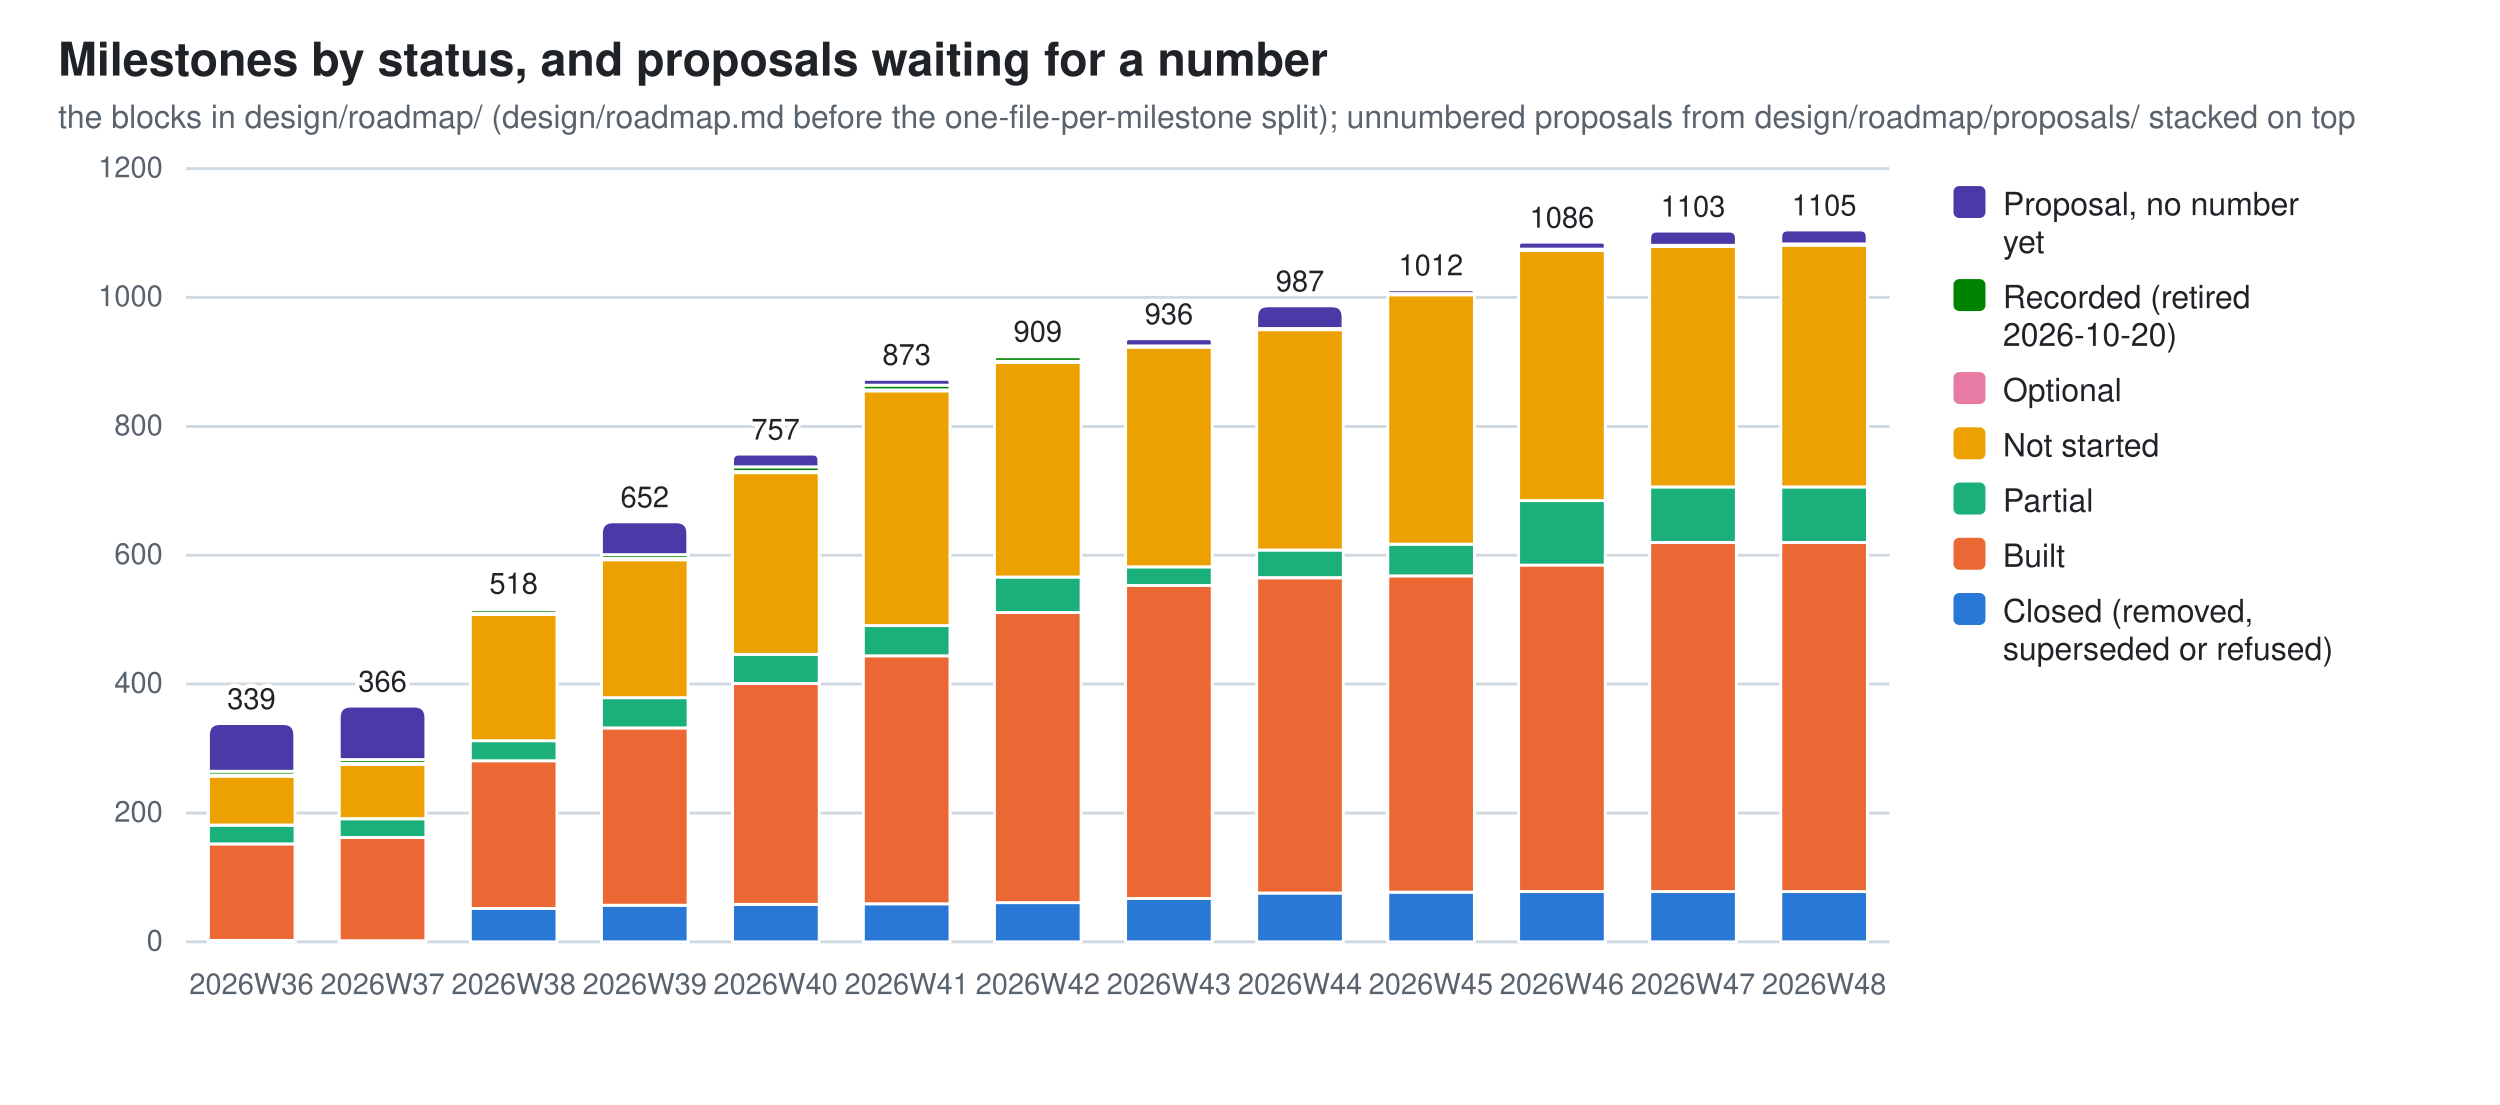
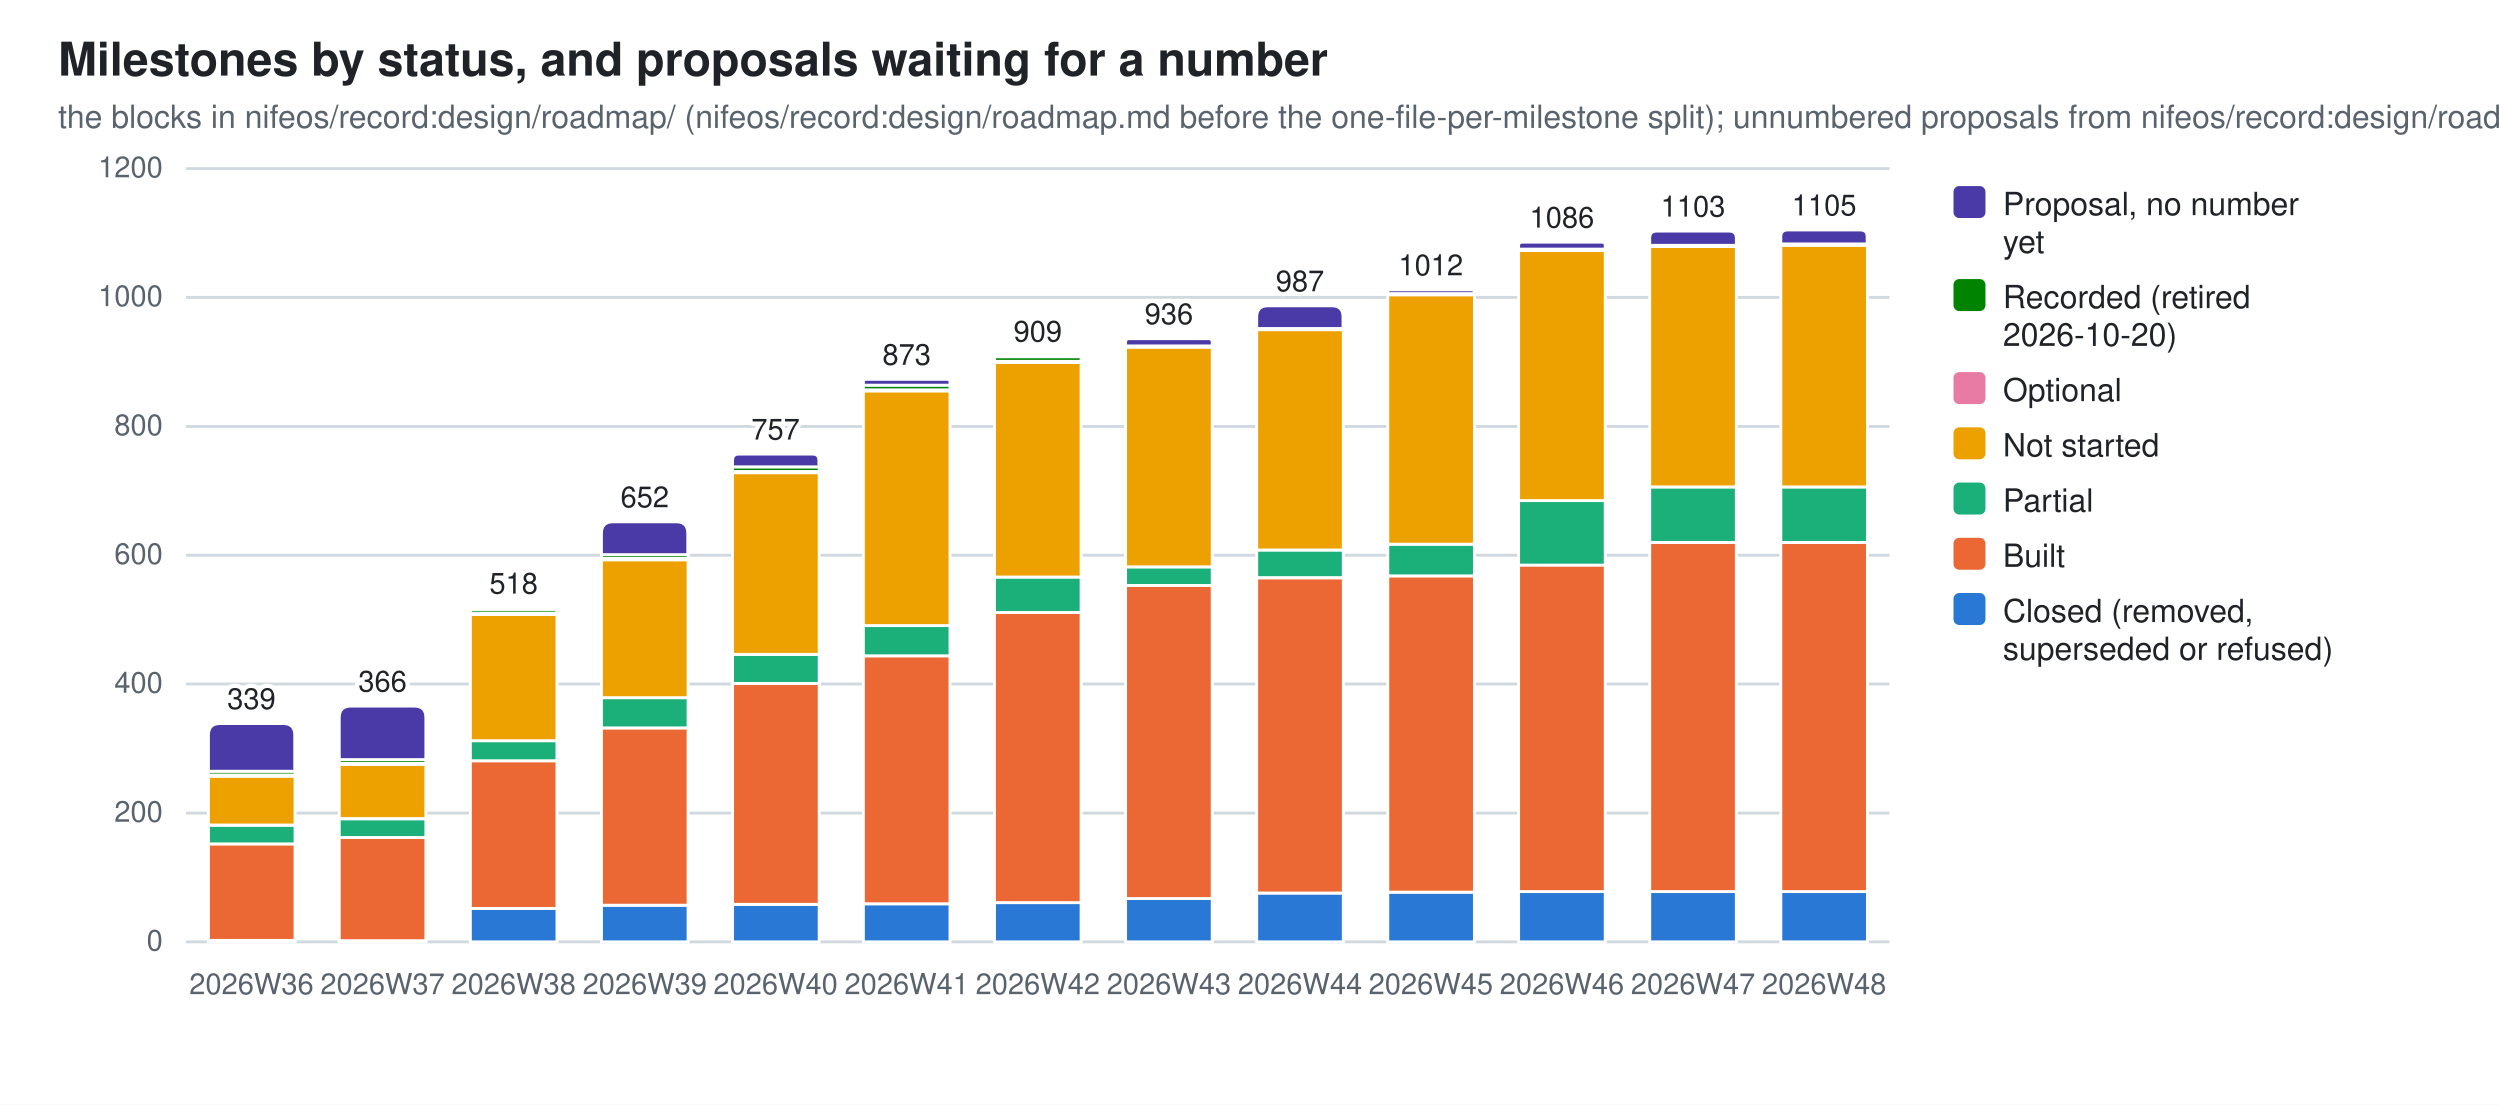
<svg xmlns="http://www.w3.org/2000/svg" width="860" height="380" viewBox="0 0 860 380" role="img" aria-label="Milestones by status, and proposals waiting for a number">
  <style>
  .bg{fill:#ffffff} .fg{fill:#1f2328} .mut{fill:#59636e} .grid{stroke:#d1d9e0}
  .seg{stroke:#ffffff;stroke-width:1}
  .val{paint-order:stroke;stroke:#ffffff;stroke-width:3px;stroke-linejoin:round}
  .s0{fill:#2a78d6}  .s1{fill:#eb6834}  .s2{fill:#1baf7a}  .s3{fill:#eda100}  .s4{fill:#e87ba4}  .s5{fill:#008300}  .s6{fill:#4a3aa7}
  @media (prefers-color-scheme: dark){
    .bg{fill:#0d1117} .fg{fill:#e6edf3} .mut{fill:#9198a1} .grid{stroke:#30363d}
    .seg{stroke:#0d1117} .val{stroke:#0d1117} .s0{fill:#3987e5} .s1{fill:#d95926} .s2{fill:#199e70} .s3{fill:#c98500} .s4{fill:#d55181} .s5{fill:#008300} .s6{fill:#9085e9}}
  text{font-family:-apple-system,BlinkMacSystemFont,"Segoe UI",Helvetica,Arial,sans-serif}
</style>
  <rect class="bg" width="860" height="380" />
  <text class="fg" x="20" y="26" font-size="16" font-weight="600">Milestones by status, and proposals waiting for a number</text>
-   <text class="mut" x="20" y="44" font-size="11">the blocks in design/roadmap/ (design/roadmap.md before the one-file-per-milestone split); unnumbered proposals from design/roadmap/proposals/ stacked on top</text>
+   <text class="mut" x="20" y="44" font-size="11">the blocks in nifeos/record:design/roadmap/ (nifeos/record:design/roadmap.md before the one-file-per-milestone split); unnumbered proposals from nifeos/record:design/roadmap/proposals/ stacked on top</text>
  <line class="grid" x1="64" y1="324.0" x2="650.0" y2="324.0" stroke-width="1" />
  <text class="mut" x="56" y="327.0" font-size="10" text-anchor="end">0</text>
  <line class="grid" x1="64" y1="279.7" x2="650.0" y2="279.7" stroke-width="1" />
  <text class="mut" x="56" y="282.7" font-size="10" text-anchor="end">200</text>
  <line class="grid" x1="64" y1="235.3" x2="650.0" y2="235.3" stroke-width="1" />
  <text class="mut" x="56" y="238.3" font-size="10" text-anchor="end">400</text>
  <line class="grid" x1="64" y1="191.0" x2="650.0" y2="191.0" stroke-width="1" />
  <text class="mut" x="56" y="194.0" font-size="10" text-anchor="end">600</text>
  <line class="grid" x1="64" y1="146.7" x2="650.0" y2="146.7" stroke-width="1" />
  <text class="mut" x="56" y="149.7" font-size="10" text-anchor="end">800</text>
  <line class="grid" x1="64" y1="102.3" x2="650.0" y2="102.3" stroke-width="1" />
  <text class="mut" x="56" y="105.3" font-size="10" text-anchor="end">1000</text>
  <line class="grid" x1="64" y1="58.0" x2="650.0" y2="58.0" stroke-width="1" />
  <text class="mut" x="56" y="61.0" font-size="10" text-anchor="end">1200</text>
  <rect class="seg s0" x="71.7" y="323.6" width="29.8" height="0.4" />
  <rect class="seg s1" x="71.7" y="290.3" width="29.8" height="33.2" />
  <rect class="seg s2" x="71.7" y="283.9" width="29.8" height="6.4" />
  <rect class="seg s3" x="71.7" y="267.0" width="29.8" height="16.8" />
  <rect class="seg s4" x="71.7" y="266.6" width="29.8" height="0.4" />
  <rect class="seg s5" x="71.7" y="265.3" width="29.8" height="1.3" />
  <path class="seg s6" d="M71.7,265.3 V252.9 Q71.7,248.9 75.7,248.9 H97.4 Q101.4,248.9 101.4,252.9 V265.3 Z" />
  <text class="mut" x="86.5" y="342" font-size="10" text-anchor="middle">2026W36</text>
  <text class="fg val" x="86.5" y="243.9" font-size="10" text-anchor="middle">339</text>
  <rect class="seg s0" x="116.7" y="323.6" width="29.8" height="0.4" />
  <rect class="seg s1" x="116.7" y="288.1" width="29.8" height="35.5" />
  <rect class="seg s2" x="116.7" y="281.7" width="29.8" height="6.4" />
  <rect class="seg s3" x="116.7" y="263.0" width="29.8" height="18.6" />
  <rect class="seg s4" x="116.7" y="262.6" width="29.8" height="0.4" />
  <rect class="seg s5" x="116.7" y="261.3" width="29.8" height="1.3" />
  <path class="seg s6" d="M116.7,261.3 V246.9 Q116.7,242.9 120.7,242.9 H142.5 Q146.5,242.9 146.5,246.9 V261.3 Z" />
  <text class="mut" x="131.6" y="342" font-size="10" text-anchor="middle">2026W37</text>
  <text class="fg val" x="131.6" y="237.9" font-size="10" text-anchor="middle">366</text>
  <rect class="seg s0" x="161.8" y="312.5" width="29.8" height="11.5" />
  <rect class="seg s1" x="161.8" y="261.7" width="29.8" height="50.8" />
  <rect class="seg s2" x="161.8" y="254.8" width="29.8" height="6.9" />
  <rect class="seg s3" x="161.8" y="211.4" width="29.8" height="43.4" />
  <rect class="seg s4" x="161.8" y="210.9" width="29.8" height="0.4" />
  <rect class="seg s5" x="161.8" y="209.6" width="29.8" height="1.3" />
  <path class="seg s6" d="M161.8,209.6 V209.4 Q161.8,209.2 162.0,209.2 H191.3 Q191.6,209.2 191.6,209.4 V209.6 Z" />
  <text class="mut" x="176.7" y="342" font-size="10" text-anchor="middle">2026W38</text>
  <text class="fg val" x="176.7" y="204.2" font-size="10" text-anchor="middle">518</text>
  <rect class="seg s0" x="206.9" y="311.4" width="29.8" height="12.6" />
  <rect class="seg s1" x="206.9" y="250.4" width="29.8" height="61.0" />
  <rect class="seg s2" x="206.9" y="240.0" width="29.8" height="10.4" />
  <rect class="seg s3" x="206.9" y="192.6" width="29.8" height="47.4" />
  <rect class="seg s4" x="206.9" y="192.1" width="29.8" height="0.4" />
  <rect class="seg s5" x="206.9" y="190.8" width="29.8" height="1.3" />
  <path class="seg s6" d="M206.9,190.8 V183.5 Q206.9,179.5 210.9,179.5 H232.6 Q236.6,179.5 236.6,183.5 V190.8 Z" />
  <text class="mut" x="221.8" y="342" font-size="10" text-anchor="middle">2026W39</text>
  <text class="fg val" x="221.8" y="174.5" font-size="10" text-anchor="middle">652</text>
  <rect class="seg s0" x="252.0" y="311.1" width="29.8" height="12.9" />
  <rect class="seg s1" x="252.0" y="235.1" width="29.8" height="76.0" />
  <rect class="seg s2" x="252.0" y="225.1" width="29.8" height="10.0" />
  <rect class="seg s3" x="252.0" y="162.6" width="29.8" height="62.5" />
  <rect class="seg s4" x="252.0" y="162.2" width="29.8" height="0.4" />
  <rect class="seg s5" x="252.0" y="160.6" width="29.8" height="1.6" />
  <path class="seg s6" d="M252.0,160.6 V158.4 Q252.0,156.2 254.2,156.2 H279.5 Q281.7,156.2 281.7,158.4 V160.6 Z" />
  <text class="mut" x="266.8" y="342" font-size="10" text-anchor="middle">2026W40</text>
  <text class="fg val" x="266.8" y="151.2" font-size="10" text-anchor="middle">757</text>
  <rect class="seg s0" x="297.0" y="310.9" width="29.8" height="13.1" />
  <rect class="seg s1" x="297.0" y="225.6" width="29.8" height="85.3" />
  <rect class="seg s2" x="297.0" y="215.2" width="29.8" height="10.4" />
  <rect class="seg s3" x="297.0" y="134.5" width="29.8" height="80.7" />
  <rect class="seg s4" x="297.0" y="134.0" width="29.8" height="0.4" />
  <rect class="seg s5" x="297.0" y="132.5" width="29.8" height="1.6" />
  <path class="seg s6" d="M297.0,132.5 V131.5 Q297.0,130.5 298.0,130.5 H325.8 Q326.8,130.5 326.8,131.5 V132.5 Z" />
  <text class="mut" x="311.9" y="342" font-size="10" text-anchor="middle">2026W41</text>
  <text class="fg val" x="311.9" y="125.5" font-size="10" text-anchor="middle">873</text>
  <rect class="seg s0" x="342.1" y="310.5" width="29.8" height="13.5" />
  <rect class="seg s1" x="342.1" y="210.7" width="29.8" height="99.8" />
  <rect class="seg s2" x="342.1" y="198.5" width="29.8" height="12.2" />
  <rect class="seg s3" x="342.1" y="124.7" width="29.8" height="73.8" />
  <rect class="seg s4" x="342.1" y="124.3" width="29.8" height="0.4" />
  <rect class="seg s5" x="342.1" y="122.7" width="29.8" height="1.6" />
  <path class="seg s6" d="M342.1,122.7 V122.6 Q342.1,122.5 342.2,122.5 H371.8 Q371.9,122.5 371.9,122.6 V122.7 Z" />
  <text class="mut" x="357.0" y="342" font-size="10" text-anchor="middle">2026W42</text>
  <text class="fg val" x="357.0" y="117.5" font-size="10" text-anchor="middle">909</text>
  <rect class="seg s0" x="387.2" y="309.1" width="29.8" height="14.9" />
  <rect class="seg s1" x="387.2" y="201.4" width="29.8" height="107.7" />
  <rect class="seg s2" x="387.2" y="195.0" width="29.8" height="6.4" />
  <rect class="seg s3" x="387.2" y="119.4" width="29.8" height="75.6" />
  <rect class="seg s4" x="387.2" y="119.0" width="29.8" height="0.4" />
  <path class="seg s6" d="M387.2,119.0 V117.7 Q387.2,116.5 388.4,116.5 H415.7 Q417.0,116.5 417.0,117.7 V119.0 Z" />
  <text class="mut" x="402.1" y="342" font-size="10" text-anchor="middle">2026W43</text>
  <text class="fg val" x="402.1" y="111.5" font-size="10" text-anchor="middle">936</text>
  <rect class="seg s0" x="432.3" y="307.2" width="29.8" height="16.8" />
  <rect class="seg s1" x="432.3" y="198.8" width="29.8" height="108.4" />
  <rect class="seg s2" x="432.3" y="189.2" width="29.8" height="9.5" />
  <rect class="seg s3" x="432.3" y="113.4" width="29.8" height="75.8" />
  <rect class="seg s4" x="432.3" y="113.0" width="29.8" height="0.4" />
  <path class="seg s6" d="M432.3,113.0 V109.1 Q432.3,105.2 436.2,105.2 H458.2 Q462.0,105.2 462.0,109.1 V113.0 Z" />
  <text class="mut" x="447.2" y="342" font-size="10" text-anchor="middle">2026W44</text>
  <text class="fg val" x="447.2" y="100.2" font-size="10" text-anchor="middle">987</text>
  <rect class="seg s0" x="477.4" y="306.9" width="29.8" height="17.1" />
  <rect class="seg s1" x="477.4" y="198.1" width="29.8" height="108.8" />
  <rect class="seg s2" x="477.4" y="187.2" width="29.8" height="10.9" />
  <rect class="seg s3" x="477.4" y="101.4" width="29.8" height="85.8" />
  <rect class="seg s4" x="477.4" y="101.0" width="29.8" height="0.4" />
  <path class="seg s6" d="M477.4,101.0 V100.3 Q477.4,99.7 478.0,99.7 H506.4 Q507.1,99.7 507.1,100.3 V101.0 Z" />
  <text class="mut" x="492.2" y="342" font-size="10" text-anchor="middle">2026W45</text>
  <text class="fg val" x="492.2" y="94.7" font-size="10" text-anchor="middle">1012</text>
  <rect class="seg s0" x="522.4" y="306.7" width="29.8" height="17.3" />
  <rect class="seg s1" x="522.4" y="194.3" width="29.8" height="112.4" />
  <rect class="seg s2" x="522.4" y="172.2" width="29.8" height="22.2" />
  <rect class="seg s3" x="522.4" y="86.2" width="29.8" height="86.0" />
  <rect class="seg s4" x="522.4" y="85.7" width="29.8" height="0.4" />
  <path class="seg s6" d="M522.4,85.7 V84.5 Q522.4,83.3 523.7,83.3 H551.0 Q552.2,83.3 552.2,84.5 V85.7 Z" />
  <text class="mut" x="537.3" y="342" font-size="10" text-anchor="middle">2026W46</text>
  <text class="fg val" x="537.3" y="78.3" font-size="10" text-anchor="middle">1086</text>
  <rect class="seg s0" x="567.5" y="306.7" width="29.8" height="17.3" />
  <rect class="seg s1" x="567.5" y="186.6" width="29.8" height="120.1" />
  <rect class="seg s2" x="567.5" y="167.5" width="29.8" height="19.1" />
  <rect class="seg s3" x="567.5" y="84.8" width="29.8" height="82.7" />
  <rect class="seg s4" x="567.5" y="84.4" width="29.8" height="0.4" />
  <path class="seg s6" d="M567.5,84.4 V81.9 Q567.5,79.5 569.9,79.5 H594.8 Q597.3,79.5 597.3,81.9 V84.4 Z" />
  <text class="mut" x="582.4" y="342" font-size="10" text-anchor="middle">2026W47</text>
  <text class="fg val" x="582.4" y="74.5" font-size="10" text-anchor="middle">1103</text>
  <rect class="seg s0" x="612.6" y="306.7" width="29.8" height="17.3" />
  <rect class="seg s1" x="612.6" y="186.6" width="29.8" height="120.1" />
  <rect class="seg s2" x="612.6" y="167.5" width="29.8" height="19.1" />
  <rect class="seg s3" x="612.6" y="84.4" width="29.8" height="83.1" />
  <rect class="seg s4" x="612.6" y="83.9" width="29.8" height="0.4" />
  <path class="seg s6" d="M612.6,83.9 V81.5 Q612.6,79.1 615.0,79.1 H639.9 Q642.3,79.1 642.3,81.5 V83.9 Z" />
  <text class="mut" x="627.5" y="342" font-size="10" text-anchor="middle">2026W48</text>
  <text class="fg val" x="627.5" y="74.1" font-size="10" text-anchor="middle">1105</text>
  <rect class="s6" x="672" y="64" width="11" height="11" rx="2" />
  <text class="fg" y="74" font-size="11">
    <tspan x="689" dy="0">Proposal, no number</tspan>
    <tspan x="689" dy="13">yet</tspan>
  </text>
  <rect class="s5" x="672" y="96" width="11" height="11" rx="2" />
  <text class="fg" y="106" font-size="11">
    <tspan x="689" dy="0">Recorded (retired</tspan>
    <tspan x="689" dy="13">2026-10-20)</tspan>
  </text>
  <rect class="s4" x="672" y="128" width="11" height="11" rx="2" />
  <text class="fg" y="138" font-size="11">
    <tspan x="689" dy="0">Optional</tspan>
  </text>
  <rect class="s3" x="672" y="147" width="11" height="11" rx="2" />
  <text class="fg" y="157" font-size="11">
    <tspan x="689" dy="0">Not started</tspan>
  </text>
  <rect class="s2" x="672" y="166" width="11" height="11" rx="2" />
  <text class="fg" y="176" font-size="11">
    <tspan x="689" dy="0">Partial</tspan>
  </text>
  <rect class="s1" x="672" y="185" width="11" height="11" rx="2" />
  <text class="fg" y="195" font-size="11">
    <tspan x="689" dy="0">Built</tspan>
  </text>
  <rect class="s0" x="672" y="204" width="11" height="11" rx="2" />
  <text class="fg" y="214" font-size="11">
    <tspan x="689" dy="0">Closed (removed,</tspan>
    <tspan x="689" dy="13">superseded or refused)</tspan>
  </text>
</svg>
